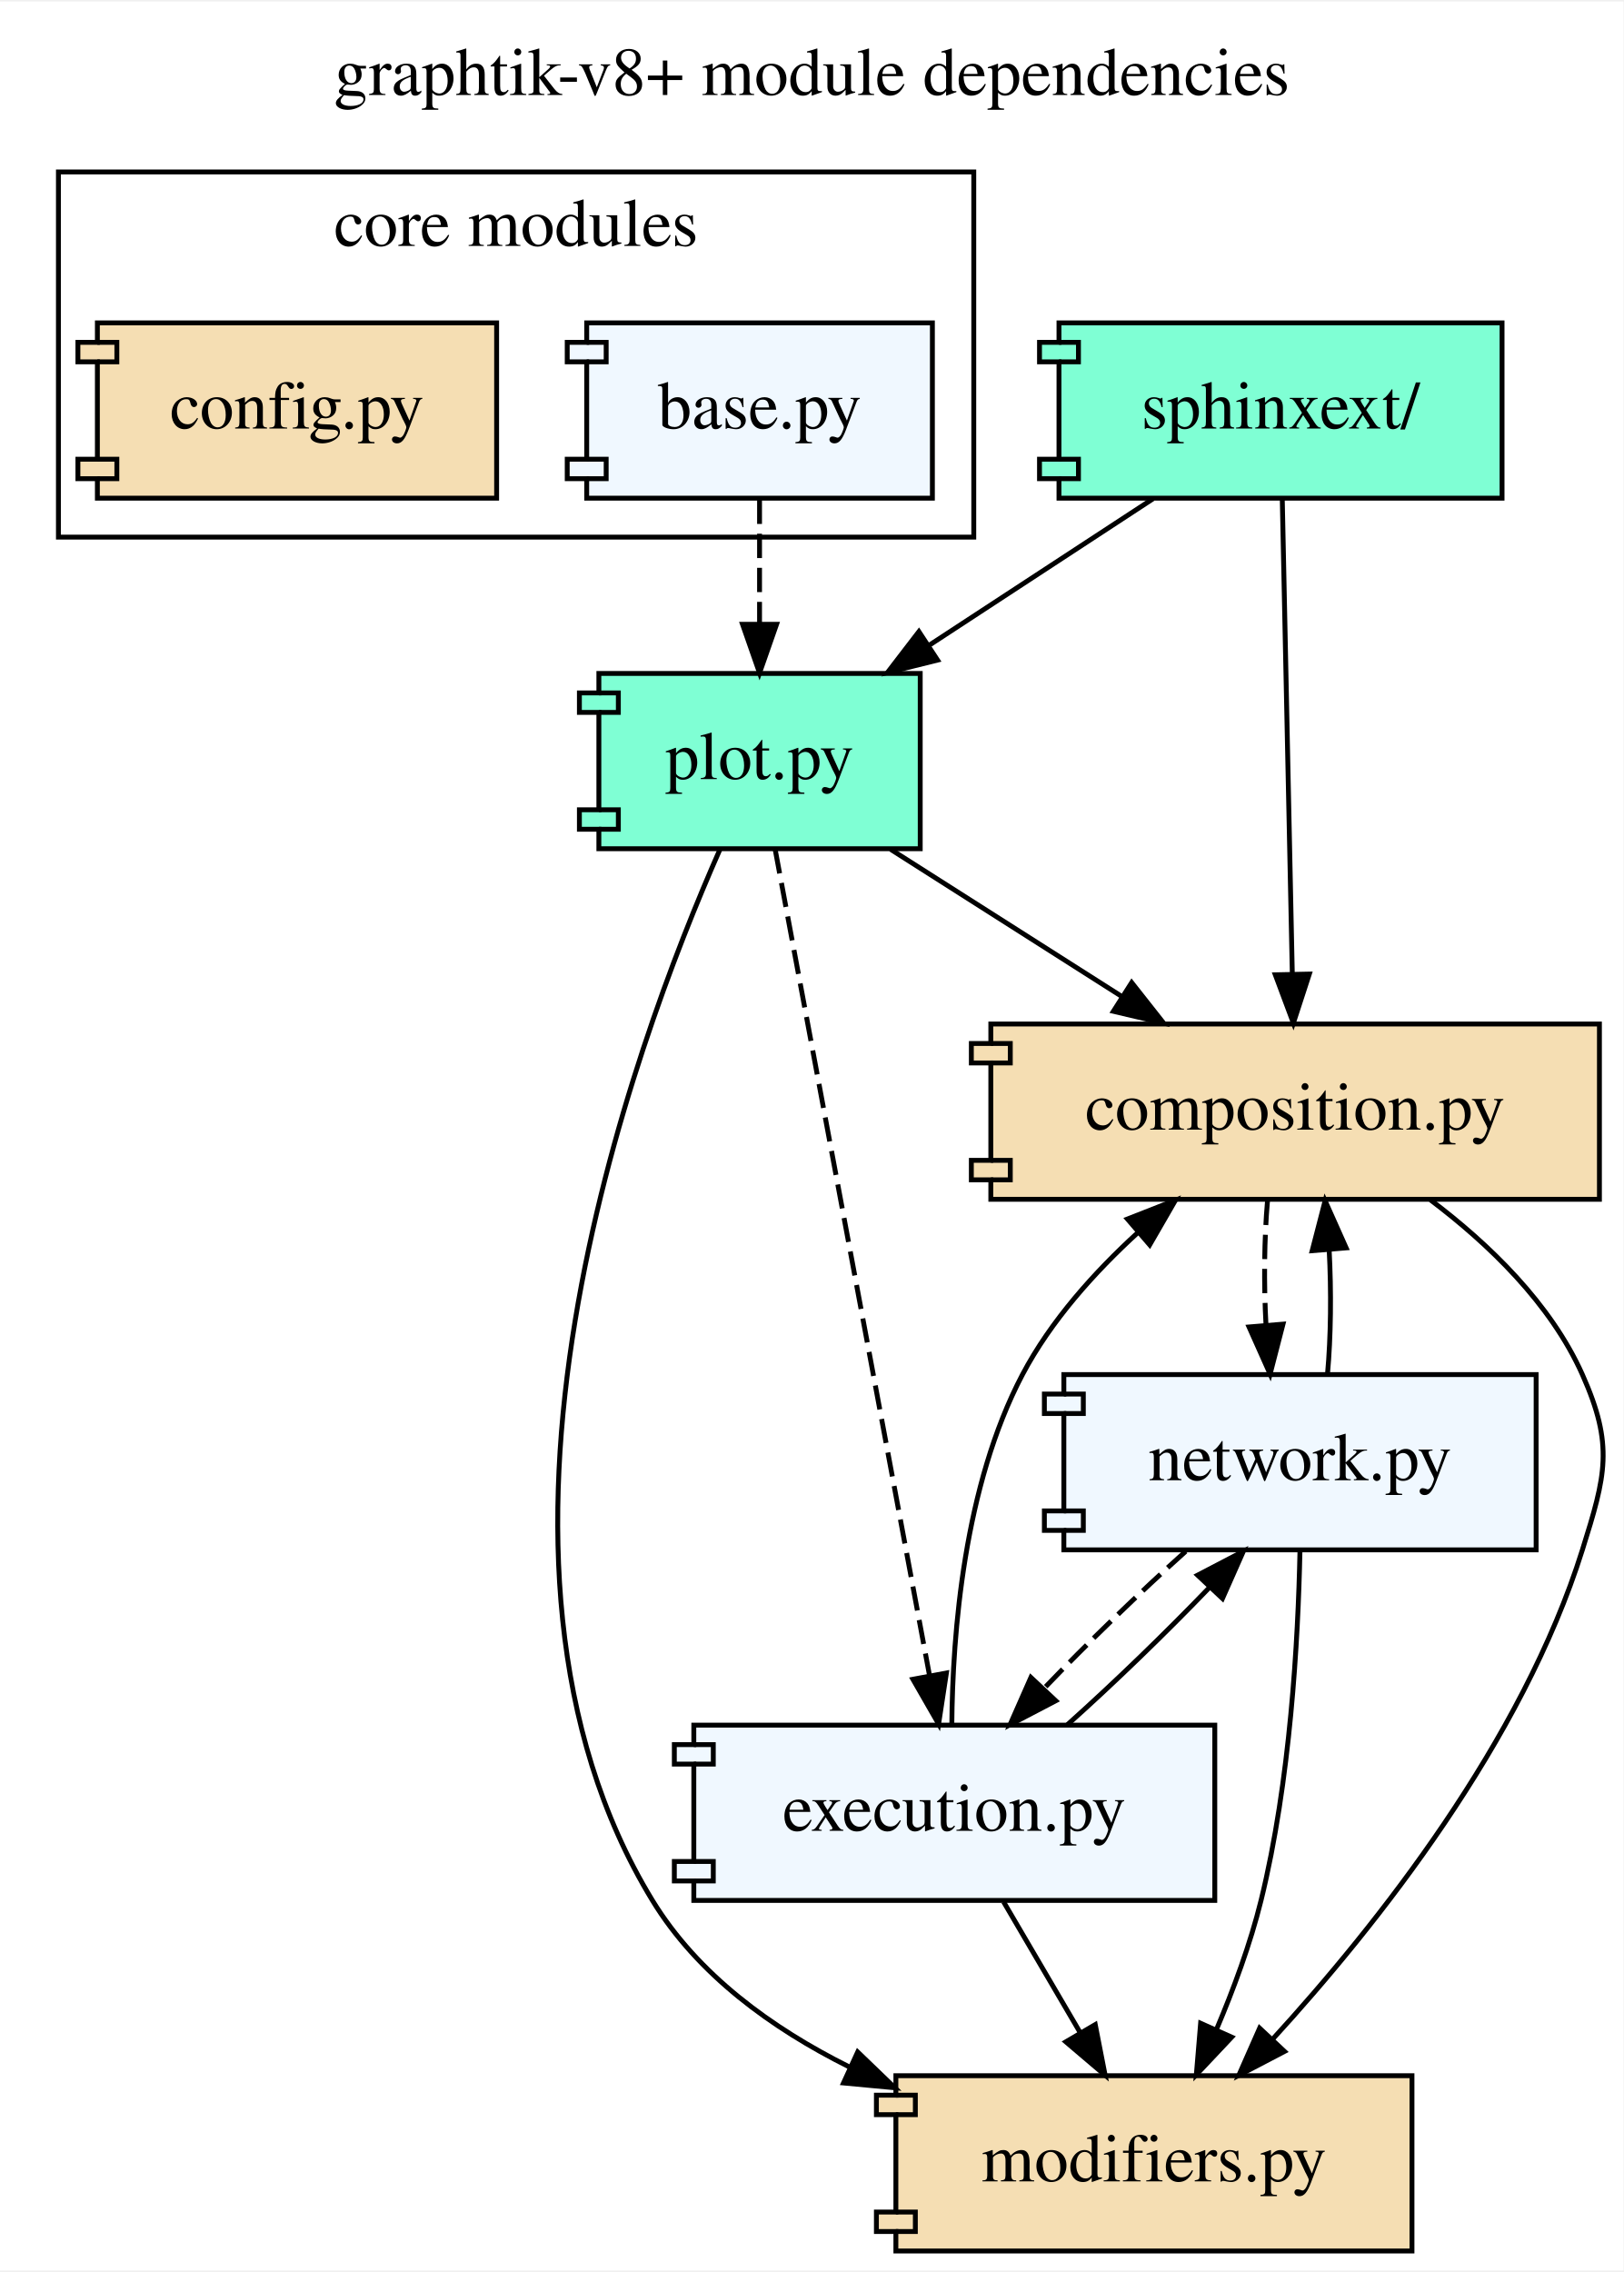
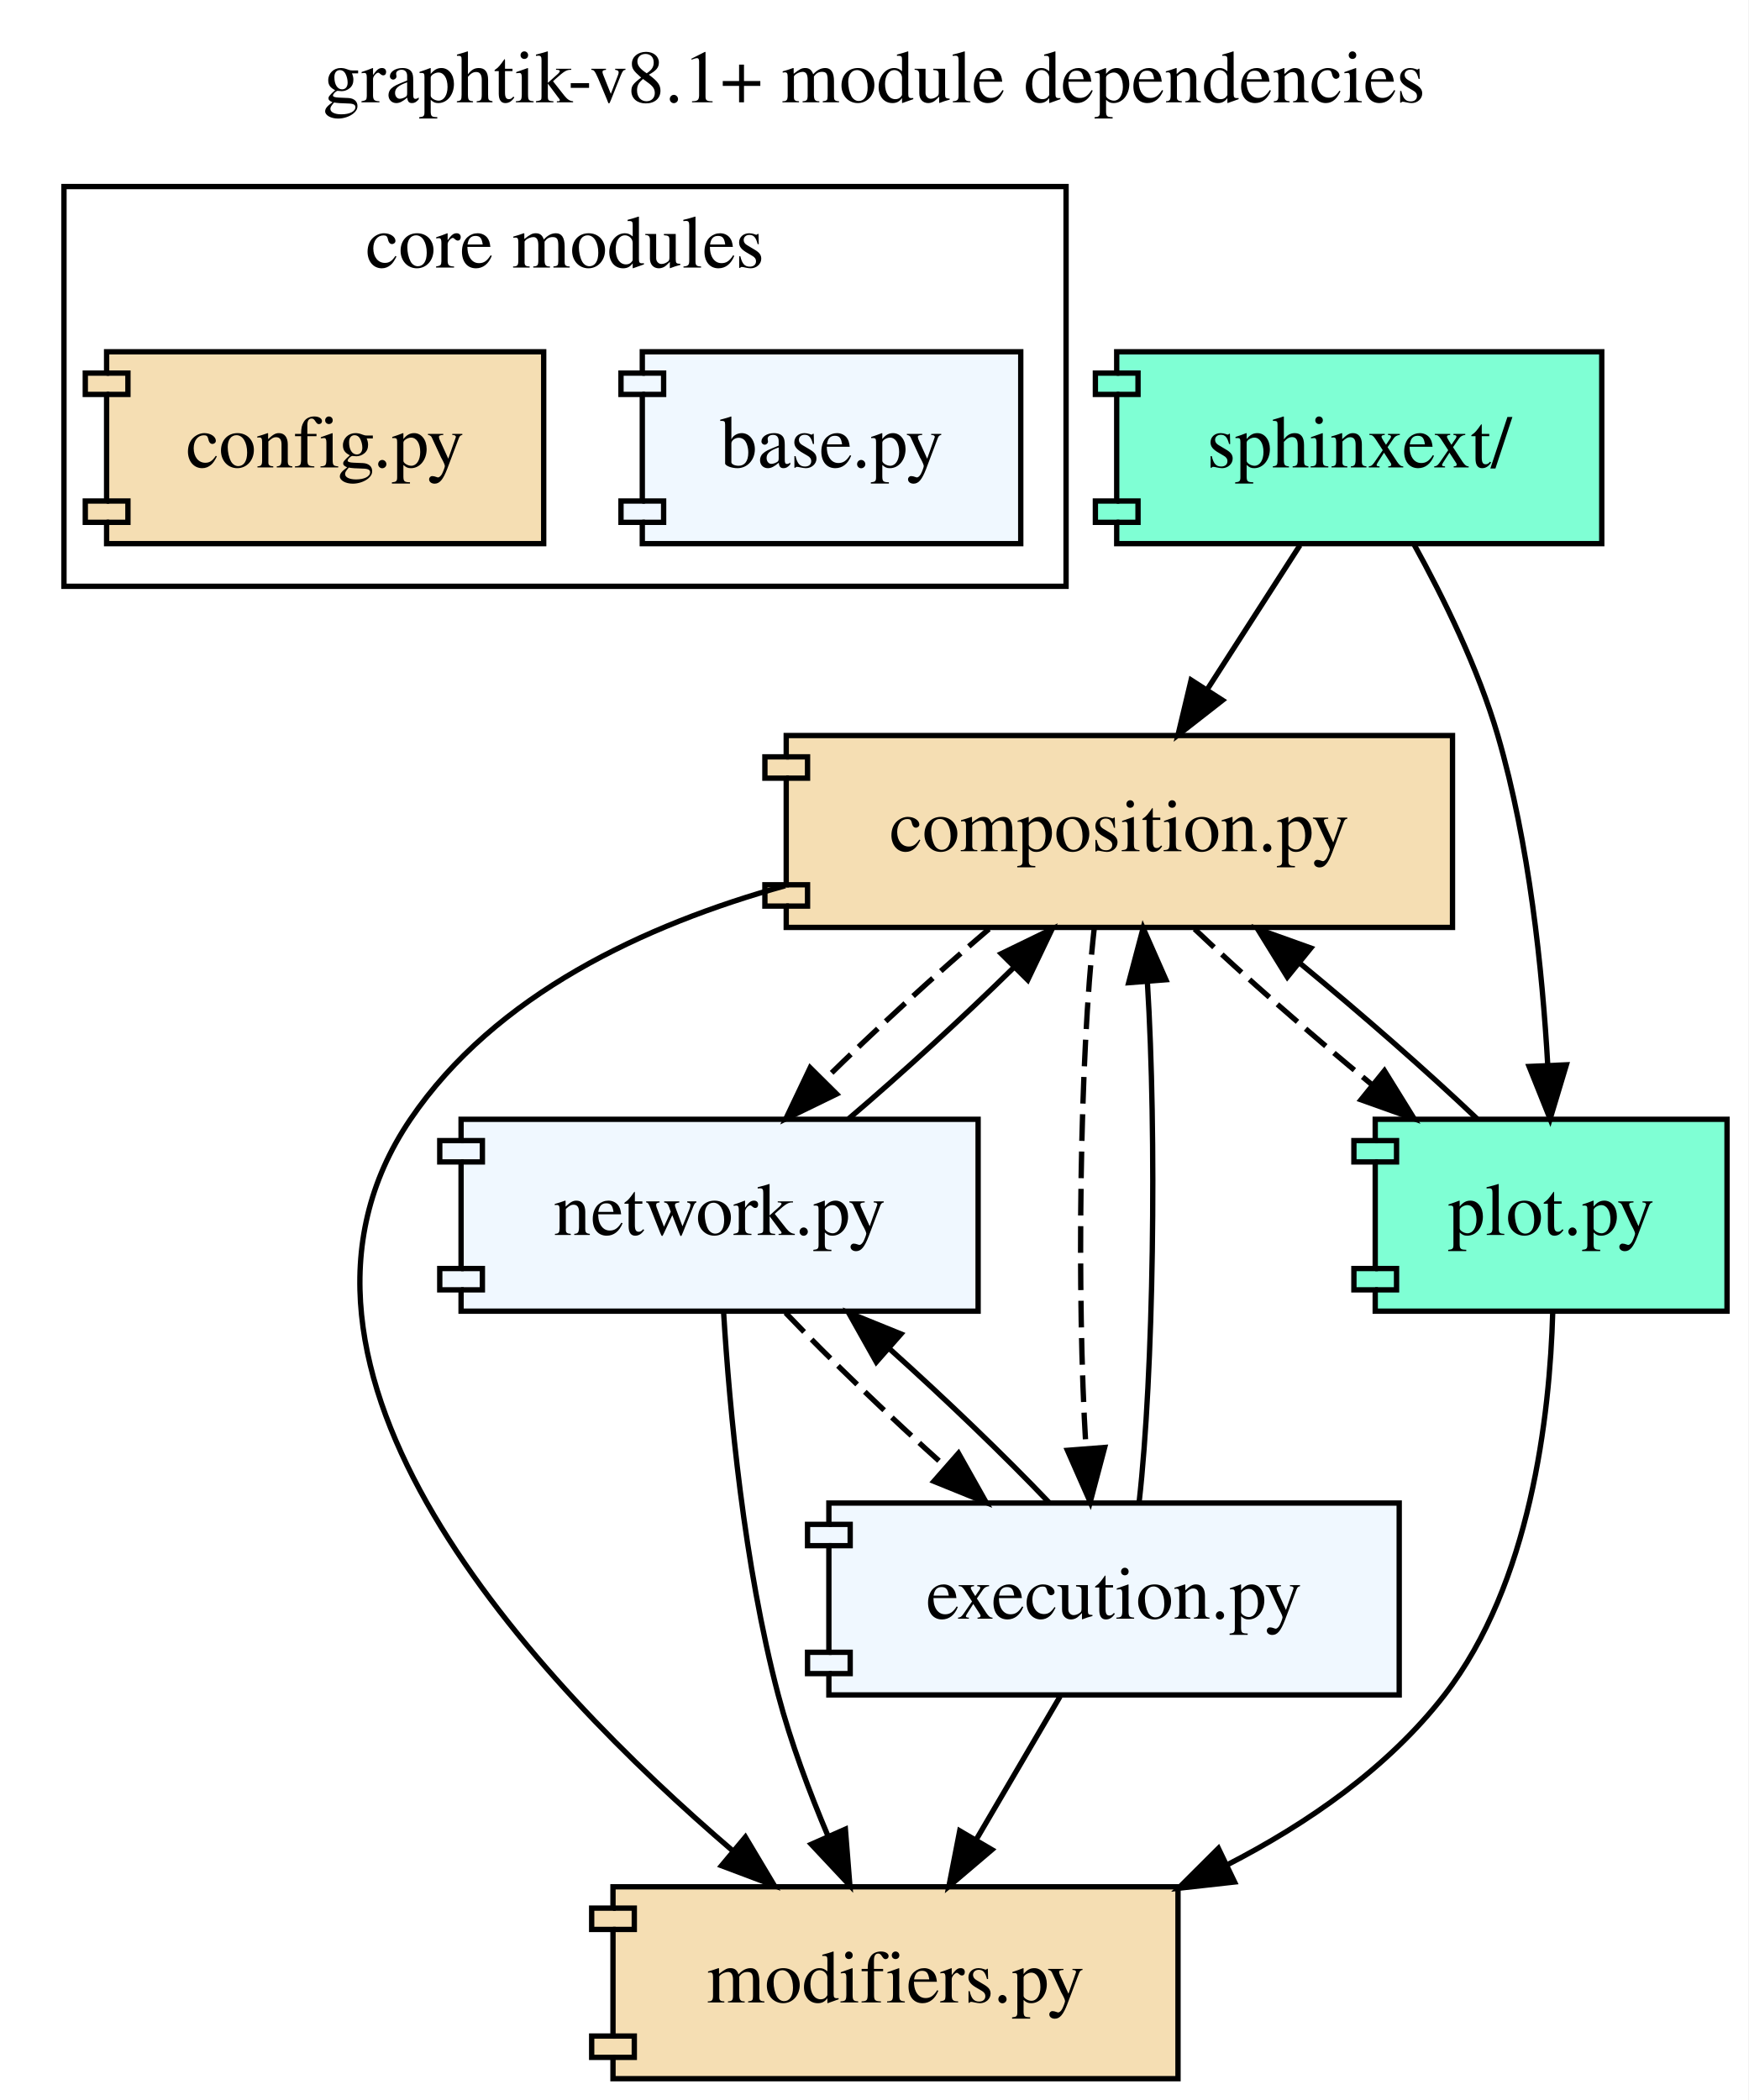
- <svg xmlns="http://www.w3.org/2000/svg" xmlns:xlink="http://www.w3.org/1999/xlink" width="333pt" height="466pt" viewBox="0.00 0.00 333.45 466.00">
-   <g id="graph0" class="graph" transform="scale(1 1) rotate(0) translate(4 462)">
-     <polygon fill="white" stroke="transparent" points="-4,4 -4,-462 329.45,-462 329.45,4 -4,4" />
-     <text text-anchor="middle" x="162.73" y="-442.8" font-family="Times,serif" font-size="14.00">graphtik-v8+ module dependencies</text>
+ <svg xmlns="http://www.w3.org/2000/svg" xmlns:xlink="http://www.w3.org/1999/xlink" width="328pt" height="394pt" viewBox="0.00 0.00 328.00 394.00">
+   <g id="graph0" class="graph" transform="scale(1 1) rotate(0) translate(4 390)">
+     <polygon fill="white" stroke="transparent" points="-4,4 -4,-390 324,-390 324,4 -4,4" />
+     <text text-anchor="middle" x="160" y="-370.8" font-family="Times,serif" font-size="14.00">graphtik-v8.1+ module dependencies</text>
    <g id="clust1" class="cluster">
      <g id="a_clust1">
        <a xlink:title="most modules depend on them">
-           <polygon fill="none" stroke="black" points="8,-352 8,-427 196,-427 196,-352 8,-352" />
-           <text text-anchor="middle" x="102" y="-411.8" font-family="Times,serif" font-size="14.00">core modules</text>
+           <polygon fill="none" stroke="black" points="8,-280 8,-355 196,-355 196,-280 8,-280" />
+           <text text-anchor="middle" x="102" y="-339.8" font-family="Times,serif" font-size="14.00">core modules</text>
        </a>
      </g>
    </g>
    <g id="node1" class="node">
      <g id="a_node1">
-         <a xlink:href="reference.html#module-graphtik.base" xlink:title="(implicit) everything imports this module">
-           <polygon fill="AliceBlue" stroke="black" points="187.5,-396 116.5,-396 116.5,-392 112.5,-392 112.5,-388 116.5,-388 116.5,-368 112.5,-368 112.5,-364 116.5,-364 116.5,-360 187.5,-360 187.5,-396" />
-           <polyline fill="none" stroke="black" points="116.5,-392 120.5,-392 120.5,-388 116.5,-388 " />
-           <polyline fill="none" stroke="black" points="116.5,-368 120.5,-368 120.5,-364 116.5,-364 " />
-           <text text-anchor="middle" x="152" y="-374.3" font-family="Times,serif" font-size="14.00">base.py</text>
+         <a xlink:href="reference.html#module-graphtik.base" xlink:title="(implicit) everything imports this module, not shown">
+           <polygon fill="AliceBlue" stroke="black" points="187.5,-324 116.5,-324 116.5,-320 112.5,-320 112.5,-316 116.5,-316 116.5,-296 112.5,-296 112.5,-292 116.5,-292 116.5,-288 187.5,-288 187.5,-324" />
+           <polyline fill="none" stroke="black" points="116.5,-320 120.5,-320 120.5,-316 116.5,-316 " />
+           <polyline fill="none" stroke="black" points="116.5,-296 120.5,-296 120.5,-292 116.5,-292 " />
+           <text text-anchor="middle" x="152" y="-302.3" font-family="Times,serif" font-size="14.00">base.py</text>
+         </a>
+       </g>
+     </g>
+     <g id="node2" class="node">
+       <g id="a_node2">
+         <a xlink:href="reference.html#module-graphtik.config" xlink:title="(public)">
+           <polygon fill="wheat" stroke="black" points="98,-324 16,-324 16,-320 12,-320 12,-316 16,-316 16,-296 12,-296 12,-292 16,-292 16,-288 98,-288 98,-324" />
+           <polyline fill="none" stroke="black" points="16,-320 20,-320 20,-316 16,-316 " />
+           <polyline fill="none" stroke="black" points="16,-296 20,-296 20,-292 16,-292 " />
+           <text text-anchor="middle" x="57" y="-302.3" font-family="Times,serif" font-size="14.00">config.py</text>
+         </a>
+       </g>
+     </g>
+     <g id="node3" class="node">
+       <g id="a_node3">
+         <a xlink:href="reference.html#module-graphtik.modifiers" xlink:title="(public) almost everything imports this module">
+           <polygon fill="wheat" stroke="black" points="217,-36 111,-36 111,-32 107,-32 107,-28 111,-28 111,-8 107,-8 107,-4 111,-4 111,0 217,0 217,-36" />
+           <polyline fill="none" stroke="black" points="111,-32 115,-32 115,-28 111,-28 " />
+           <polyline fill="none" stroke="black" points="111,-8 115,-8 115,-4 111,-4 " />
+           <text text-anchor="middle" x="164" y="-14.3" font-family="Times,serif" font-size="14.00">modifiers.py</text>
+         </a>
+       </g>
+     </g>
+     <g id="node4" class="node">
+       <g id="a_node4">
+         <a xlink:href="reference.html#module-graphtik.composition" xlink:title="(public)">
+           <polygon fill="wheat" stroke="black" points="268.5,-252 143.5,-252 143.5,-248 139.5,-248 139.5,-244 143.5,-244 143.5,-224 139.5,-224 139.5,-220 143.5,-220 143.5,-216 268.5,-216 268.5,-252" />
+           <polyline fill="none" stroke="black" points="143.5,-248 147.5,-248 147.5,-244 143.5,-244 " />
+           <polyline fill="none" stroke="black" points="143.5,-224 147.5,-224 147.5,-220 143.5,-220 " />
+           <text text-anchor="middle" x="206" y="-230.3" font-family="Times,serif" font-size="14.00">composition.py</text>
+         </a>
+       </g>
+     </g>
+     <g id="edge1" class="edge">
+       <g id="a_edge1">
+         <a xlink:title="(import-time)">
+           <path fill="none" stroke="black" d="M143.31,-223.82C117.01,-216.53 88.9,-203.45 73,-180 41.29,-133.23 96.18,-74.68 133.59,-42.65" />
+           <polygon fill="black" stroke="black" points="135.84,-45.33 141.27,-36.23 131.36,-39.96 135.84,-45.33" />
+         </a>
+       </g>
+     </g>
+     <g id="node5" class="node">
+       <g id="a_node5">
+         <a xlink:href="reference.html#module-graphtik.network" xlink:title="(private)">
+           <polygon fill="AliceBlue" stroke="black" points="179.5,-180 82.5,-180 82.5,-176 78.5,-176 78.5,-172 82.5,-172 82.5,-152 78.5,-152 78.5,-148 82.5,-148 82.5,-144 179.5,-144 179.5,-180" />
+           <polyline fill="none" stroke="black" points="82.5,-176 86.5,-176 86.5,-172 82.5,-172 " />
+           <polyline fill="none" stroke="black" points="82.5,-152 86.5,-152 86.5,-148 82.5,-148 " />
+           <text text-anchor="middle" x="131" y="-158.3" font-family="Times,serif" font-size="14.00">network.py</text>
+         </a>
+       </g>
+     </g>
+     <g id="edge11" class="edge">
+       <g id="a_edge11">
+         <a xlink:title="(run-time)">
+           <path fill="none" stroke="black" stroke-dasharray="5,2" d="M181.54,-215.7C171.49,-207.14 160.08,-196.66 150.58,-187.3" />
+           <polygon fill="black" stroke="black" points="152.96,-184.74 143.43,-180.1 147.99,-189.67 152.96,-184.74" />
+         </a>
+       </g>
+     </g>
+     <g id="node6" class="node">
+       <g id="a_node6">
+         <a xlink:href="reference.html#module-graphtik.execution" xlink:title="(private)">
+           <polygon fill="AliceBlue" stroke="black" points="258.5,-108 151.5,-108 151.5,-104 147.5,-104 147.5,-100 151.5,-100 151.5,-80 147.5,-80 147.5,-76 151.5,-76 151.5,-72 258.5,-72 258.5,-108" />
+           <polyline fill="none" stroke="black" points="151.5,-104 155.5,-104 155.5,-100 151.5,-100 " />
+           <polyline fill="none" stroke="black" points="151.5,-80 155.5,-80 155.5,-76 151.5,-76 " />
+           <text text-anchor="middle" x="205" y="-86.3" font-family="Times,serif" font-size="14.00">execution.py</text>
+         </a>
+       </g>
+     </g>
+     <g id="edge12" class="edge">
+       <g id="a_edge12">
+         <a xlink:title="(run-time)">
+           <path fill="none" stroke="black" stroke-dasharray="5,2" d="M201.29,-215.87C198.57,-191.67 197.96,-147.21 199.73,-118.39" />
+           <polygon fill="black" stroke="black" points="203.24,-118.43 200.53,-108.19 196.26,-117.89 203.24,-118.43" />
        </a>
      </g>
    </g>
    <g id="node7" class="node">
      <g id="a_node7">
        <a xlink:href="reference.html#module-graphtik.plot" xlink:title="(extra)">
-           <polygon fill="Aquamarine" stroke="black" points="185,-324 119,-324 119,-320 115,-320 115,-316 119,-316 119,-296 115,-296 115,-292 119,-292 119,-288 185,-288 185,-324" />
-           <polyline fill="none" stroke="black" points="119,-320 123,-320 123,-316 119,-316 " />
-           <polyline fill="none" stroke="black" points="119,-296 123,-296 123,-292 119,-292 " />
-           <text text-anchor="middle" x="152" y="-302.3" font-family="Times,serif" font-size="14.00">plot.py</text>
+           <polygon fill="Aquamarine" stroke="black" points="320,-180 254,-180 254,-176 250,-176 250,-172 254,-172 254,-152 250,-152 250,-148 254,-148 254,-144 320,-144 320,-180" />
+           <polyline fill="none" stroke="black" points="254,-176 258,-176 258,-172 254,-172 " />
+           <polyline fill="none" stroke="black" points="254,-152 258,-152 258,-148 254,-148 " />
+           <text text-anchor="middle" x="287" y="-158.3" font-family="Times,serif" font-size="14.00">plot.py</text>
+         </a>
+       </g>
+     </g>
+     <g id="edge13" class="edge">
+       <g id="a_edge13">
+         <a xlink:title="(run-time)">
+           <path fill="none" stroke="black" stroke-dasharray="5,2" d="M220.11,-215.7C229.4,-206.88 241.79,-196.03 253.42,-186.47" />
+           <polygon fill="black" stroke="black" points="255.73,-189.11 261.31,-180.1 251.33,-183.66 255.73,-189.11" />
+         </a>
+       </g>
+     </g>
+     <g id="edge2" class="edge">
+       <g id="a_edge2">
+         <a xlink:title="(import-time)">
+           <path fill="none" stroke="black" d="M131.76,-143.68C132.87,-125.55 135.56,-96.39 142,-72 144.34,-63.14 147.84,-53.8 151.36,-45.47" />
+           <polygon fill="black" stroke="black" points="154.6,-46.81 155.44,-36.25 148.2,-43.98 154.6,-46.81" />
+         </a>
+       </g>
+     </g>
+     <g id="edge5" class="edge">
+       <g id="a_edge5">
+         <a xlink:title="(import-time)">
+           <path fill="none" stroke="black" d="M155.22,-180.1C165.26,-188.64 176.67,-199.11 186.2,-208.48" />
+           <polygon fill="black" stroke="black" points="183.84,-211.07 193.38,-215.7 188.81,-206.14 183.84,-211.07" />
+         </a>
+       </g>
+     </g>
+     <g id="edge10" class="edge">
+       <g id="a_edge10">
+         <a xlink:title="(run-time)">
+           <path fill="none" stroke="black" stroke-dasharray="5,2" d="M143.38,-143.7C151.71,-134.97 162.87,-124.24 173.46,-114.75" />
+           <polygon fill="black" stroke="black" points="175.82,-117.34 181.02,-108.1 171.2,-112.08 175.82,-117.34" />
+         </a>
+       </g>
+     </g>
+     <g id="edge3" class="edge">
+       <g id="a_edge3">
+         <a xlink:title="(import-time)">
+           <path fill="none" stroke="black" d="M194.87,-71.7C190.15,-63.64 184.44,-53.89 179.22,-44.98" />
+           <polygon fill="black" stroke="black" points="182.09,-42.96 174.02,-36.1 176.05,-46.5 182.09,-42.96" />
+         </a>
+       </g>
+     </g>
+     <g id="edge6" class="edge">
+       <g id="a_edge6">
+         <a xlink:title="(import-time)">
+           <path fill="none" stroke="black" d="M209.71,-108.19C212.44,-132.42 213.04,-176.89 211.26,-205.68" />
+           <polygon fill="black" stroke="black" points="207.75,-205.63 210.46,-215.87 214.73,-206.18 207.75,-205.63" />
        </a>
      </g>
    </g>
    <g id="edge9" class="edge">
      <g id="a_edge9">
-         <a xlink:title="(run-time)">
-           <path fill="none" stroke="black" stroke-dasharray="5,2" d="M152,-359.7C152,-351.98 152,-342.71 152,-334.11" />
-           <polygon fill="black" stroke="black" points="155.5,-334.1 152,-324.1 148.5,-334.1 155.5,-334.1" />
-         </a>
-       </g>
-     </g>
-     <g id="node2" class="node">
-       <g id="a_node2">
-         <a xlink:href="reference.html#module-graphtik.config" xlink:title="(public)">
-           <polygon fill="wheat" stroke="black" points="98,-396 16,-396 16,-392 12,-392 12,-388 16,-388 16,-368 12,-368 12,-364 16,-364 16,-360 98,-360 98,-396" />
-           <polyline fill="none" stroke="black" points="16,-392 20,-392 20,-388 16,-388 " />
-           <polyline fill="none" stroke="black" points="16,-368 20,-368 20,-364 16,-364 " />
-           <text text-anchor="middle" x="57" y="-374.3" font-family="Times,serif" font-size="14.00">config.py</text>
-         </a>
-       </g>
-     </g>
-     <g id="node3" class="node">
-       <g id="a_node3">
-         <a xlink:href="reference.html#module-graphtik.modifiers" xlink:title="(public) almost everything imports this module">
-           <polygon fill="wheat" stroke="black" points="286,-36 180,-36 180,-32 176,-32 176,-28 180,-28 180,-8 176,-8 176,-4 180,-4 180,0 286,0 286,-36" />
-           <polyline fill="none" stroke="black" points="180,-32 184,-32 184,-28 180,-28 " />
-           <polyline fill="none" stroke="black" points="180,-8 184,-8 184,-4 180,-4 " />
-           <text text-anchor="middle" x="233" y="-14.3" font-family="Times,serif" font-size="14.00">modifiers.py</text>
-         </a>
-       </g>
-     </g>
-     <g id="node4" class="node">
-       <g id="a_node4">
-         <a xlink:href="reference.html#module-graphtik.composition" xlink:title="(public)">
-           <polygon fill="wheat" stroke="black" points="324.5,-252 199.5,-252 199.5,-248 195.5,-248 195.5,-244 199.5,-244 199.5,-224 195.5,-224 195.5,-220 199.5,-220 199.5,-216 324.5,-216 324.5,-252" />
-           <polyline fill="none" stroke="black" points="199.5,-248 203.5,-248 203.5,-244 199.5,-244 " />
-           <polyline fill="none" stroke="black" points="199.5,-224 203.5,-224 203.5,-220 199.5,-220 " />
-           <text text-anchor="middle" x="262" y="-230.3" font-family="Times,serif" font-size="14.00">composition.py</text>
-         </a>
-       </g>
-     </g>
-     <g id="edge1" class="edge">
-       <g id="a_edge1">
-         <a xlink:title="(import-time)">
-           <path fill="none" stroke="black" d="M289.8,-215.87C301.77,-206.84 314.5,-194.59 321,-180 327.52,-165.39 325.78,-159.27 321,-144 308.67,-104.63 278.87,-66.99 257.37,-43.49" />
-           <polygon fill="black" stroke="black" points="259.82,-40.99 250.43,-36.08 254.71,-45.77 259.82,-40.99" />
-         </a>
-       </g>
-     </g>
-     <g id="node5" class="node">
-       <g id="a_node5">
-         <a xlink:href="reference.html#module-graphtik.network" xlink:title="(private)">
-           <polygon fill="AliceBlue" stroke="black" points="311.5,-180 214.5,-180 214.5,-176 210.5,-176 210.5,-172 214.5,-172 214.5,-152 210.5,-152 210.5,-148 214.5,-148 214.5,-144 311.5,-144 311.5,-180" />
-           <polyline fill="none" stroke="black" points="214.5,-176 218.5,-176 218.5,-172 214.5,-172 " />
-           <polyline fill="none" stroke="black" points="214.5,-152 218.5,-152 218.5,-148 214.5,-148 " />
-           <text text-anchor="middle" x="263" y="-158.3" font-family="Times,serif" font-size="14.00">network.py</text>
-         </a>
-       </g>
-     </g>
-     <g id="edge12" class="edge">
-       <g id="a_edge12">
-         <a xlink:title="(run-time)">
-           <path fill="none" stroke="black" stroke-dasharray="5,2" d="M256.33,-215.7C255.65,-207.98 255.55,-198.71 256.02,-190.11" />
-           <polygon fill="black" stroke="black" points="259.51,-190.36 256.86,-180.1 252.53,-189.78 259.51,-190.36" />
-         </a>
-       </g>
-     </g>
-     <g id="edge2" class="edge">
-       <g id="a_edge2">
-         <a xlink:title="(import-time)">
-           <path fill="none" stroke="black" d="M262.99,-143.68C262.62,-125.56 261.01,-96.4 255,-72 252.81,-63.1 249.35,-53.75 245.82,-45.43" />
-           <polygon fill="black" stroke="black" points="248.98,-43.92 241.71,-36.21 242.59,-46.77 248.98,-43.92" />
-         </a>
-       </g>
-     </g>
-     <g id="edge5" class="edge">
-       <g id="a_edge5">
-         <a xlink:title="(import-time)">
-           <path fill="none" stroke="black" d="M268.65,-180.1C269.35,-187.79 269.45,-197.05 268.99,-205.67" />
-           <polygon fill="black" stroke="black" points="265.5,-205.44 268.16,-215.7 272.48,-206.02 265.5,-205.44" />
-         </a>
-       </g>
-     </g>
-     <g id="node6" class="node">
-       <g id="a_node6">
-         <a xlink:href="reference.html#module-graphtik.execution" xlink:title="(private)">
-           <polygon fill="AliceBlue" stroke="black" points="245.5,-108 138.5,-108 138.5,-104 134.5,-104 134.5,-100 138.5,-100 138.5,-80 134.5,-80 134.5,-76 138.5,-76 138.5,-72 245.5,-72 245.5,-108" />
-           <polyline fill="none" stroke="black" points="138.5,-104 142.5,-104 142.5,-100 138.5,-100 " />
-           <polyline fill="none" stroke="black" points="138.5,-80 142.5,-80 142.5,-76 138.5,-76 " />
-           <text text-anchor="middle" x="192" y="-86.3" font-family="Times,serif" font-size="14.00">execution.py</text>
-         </a>
-       </g>
-     </g>
-     <g id="edge11" class="edge">
-       <g id="a_edge11">
-         <a xlink:title="(run-time)">
-           <path fill="none" stroke="black" stroke-dasharray="5,2" d="M239.53,-143.7C230.06,-135.22 219.37,-124.86 210.46,-115.58" />
-           <polygon fill="black" stroke="black" points="212.84,-113.01 203.45,-108.1 207.73,-117.8 212.84,-113.01" />
-         </a>
-       </g>
-     </g>
-     <g id="edge3" class="edge">
-       <g id="a_edge3">
-         <a xlink:title="(import-time)">
-           <path fill="none" stroke="black" d="M202.13,-71.7C206.85,-63.64 212.56,-53.89 217.78,-44.98" />
-           <polygon fill="black" stroke="black" points="220.95,-46.5 222.98,-36.1 214.91,-42.96 220.95,-46.5" />
-         </a>
-       </g>
-     </g>
-     <g id="edge6" class="edge">
-       <g id="a_edge6">
-         <a xlink:title="(import-time)">
-           <path fill="none" stroke="black" d="M191.49,-108.09C191.64,-126.79 193.98,-157.16 206,-180 211.8,-191.01 220.77,-201.02 229.84,-209.29" />
-           <polygon fill="black" stroke="black" points="227.56,-211.95 237.43,-215.82 232.13,-206.64 227.56,-211.95" />
-         </a>
-       </g>
-     </g>
-     <g id="edge10" class="edge">
-       <g id="a_edge10">
-         <a xlink:title="(import-time)">
-           <path fill="none" stroke="black" d="M215.24,-108.1C224.7,-116.55 235.39,-126.9 244.33,-136.2" />
-           <polygon fill="black" stroke="black" points="241.97,-138.8 251.37,-143.7 247.08,-134.01 241.97,-138.8" />
+         <a xlink:title="(import-time)">
+           <path fill="none" stroke="black" d="M192.81,-108.1C184.53,-116.8 173.38,-127.52 162.78,-137.03" />
+           <polygon fill="black" stroke="black" points="160.4,-134.46 155.21,-143.7 165.03,-139.72 160.4,-134.46" />
        </a>
      </g>
    </g>
    <g id="edge4" class="edge">
      <g id="a_edge4">
        <a xlink:title="(import-time)">
-           <path fill="none" stroke="black" d="M143.9,-287.93C125.86,-247.15 87.15,-142.24 130,-72 139.28,-56.79 154.48,-45.76 170.38,-37.83" />
-           <polygon fill="black" stroke="black" points="172.16,-40.87 179.79,-33.52 169.24,-34.51 172.16,-40.87" />
+           <path fill="none" stroke="black" d="M287.3,-143.79C286.76,-124.42 283.18,-92.92 267,-72 256.46,-58.37 241.43,-47.93 226.11,-40.06" />
+           <polygon fill="black" stroke="black" points="227.61,-36.9 217.08,-35.73 224.58,-43.21 227.61,-36.9" />
        </a>
      </g>
    </g>
    <g id="edge7" class="edge">
      <g id="a_edge7">
        <a xlink:title="(import-time)">
-           <path fill="none" stroke="black" d="M178.91,-287.88C193.16,-278.81 210.85,-267.55 226.24,-257.76" />
-           <polygon fill="black" stroke="black" points="228.43,-260.51 234.99,-252.19 224.67,-254.61 228.43,-260.51" />
-         </a>
-       </g>
-     </g>
-     <g id="edge13" class="edge">
-       <g id="a_edge13">
-         <a xlink:title="(run-time) ">
-           <path fill="none" stroke="black" stroke-dasharray="5,2" d="M155.21,-287.85C162.14,-250.75 178.58,-162.81 186.93,-118.1" />
-           <polygon fill="black" stroke="black" points="190.38,-118.71 188.78,-108.23 183.5,-117.42 190.38,-118.71" />
+           <path fill="none" stroke="black" d="M273.1,-180.1C263.86,-188.89 251.49,-199.73 239.84,-209.31" />
+           <polygon fill="black" stroke="black" points="237.51,-206.69 231.94,-215.7 241.92,-212.13 237.51,-206.69" />
        </a>
      </g>
    </g>
    <g id="node8" class="node">
      <g id="a_node8">
        <a xlink:href="reference.html#module-graphtik.sphinxext" xlink:title="(extra)">
-           <polygon fill="Aquamarine" stroke="black" points="304.5,-396 213.5,-396 213.5,-392 209.5,-392 209.5,-388 213.5,-388 213.5,-368 209.5,-368 209.5,-364 213.5,-364 213.5,-360 304.5,-360 304.5,-396" />
-           <polyline fill="none" stroke="black" points="213.5,-392 217.5,-392 217.5,-388 213.5,-388 " />
-           <polyline fill="none" stroke="black" points="213.5,-368 217.5,-368 217.5,-364 213.5,-364 " />
-           <text text-anchor="middle" x="259" y="-374.3" font-family="Times,serif" font-size="14.00">sphinxext/</text>
+           <polygon fill="Aquamarine" stroke="black" points="296.5,-324 205.5,-324 205.5,-320 201.5,-320 201.5,-316 205.5,-316 205.5,-296 201.5,-296 201.5,-292 205.5,-292 205.5,-288 296.5,-288 296.5,-324" />
+           <polyline fill="none" stroke="black" points="205.5,-320 209.5,-320 209.5,-316 205.5,-316 " />
+           <polyline fill="none" stroke="black" points="205.5,-296 209.5,-296 209.5,-292 205.5,-292 " />
+           <text text-anchor="middle" x="251" y="-302.3" font-family="Times,serif" font-size="14.00">sphinxext/</text>
        </a>
      </g>
    </g>
    <g id="edge8" class="edge">
      <g id="a_edge8">
        <a xlink:title="(import-time)">
-           <path fill="none" stroke="black" d="M259.36,-359.87C259.87,-335.67 260.81,-291.21 261.42,-262.39" />
-           <polygon fill="black" stroke="black" points="264.92,-262.26 261.64,-252.19 257.93,-262.11 264.92,-262.26" />
+           <path fill="none" stroke="black" d="M239.88,-287.7C234.64,-279.56 228.3,-269.69 222.52,-260.7" />
+           <polygon fill="black" stroke="black" points="225.35,-258.62 217,-252.1 219.46,-262.41 225.35,-258.62" />
        </a>
      </g>
    </g>
    <g id="edge14" class="edge">
      <g id="a_edge14">
        <a xlink:title="(import-time)">
-           <path fill="none" stroke="black" d="M232.82,-359.88C218.96,-350.81 201.76,-339.55 186.79,-329.76" />
-           <polygon fill="black" stroke="black" points="188.56,-326.74 178.28,-324.19 184.73,-332.59 188.56,-326.74" />
+           <path fill="none" stroke="black" d="M261.24,-287.94C266.82,-277.84 273.32,-264.59 277,-252 282.91,-231.76 285.36,-207.98 286.37,-190.1" />
+           <polygon fill="black" stroke="black" points="289.86,-190.22 286.81,-180.07 282.87,-189.91 289.86,-190.22" />
        </a>
      </g>
    </g>
  </g>
</svg>
